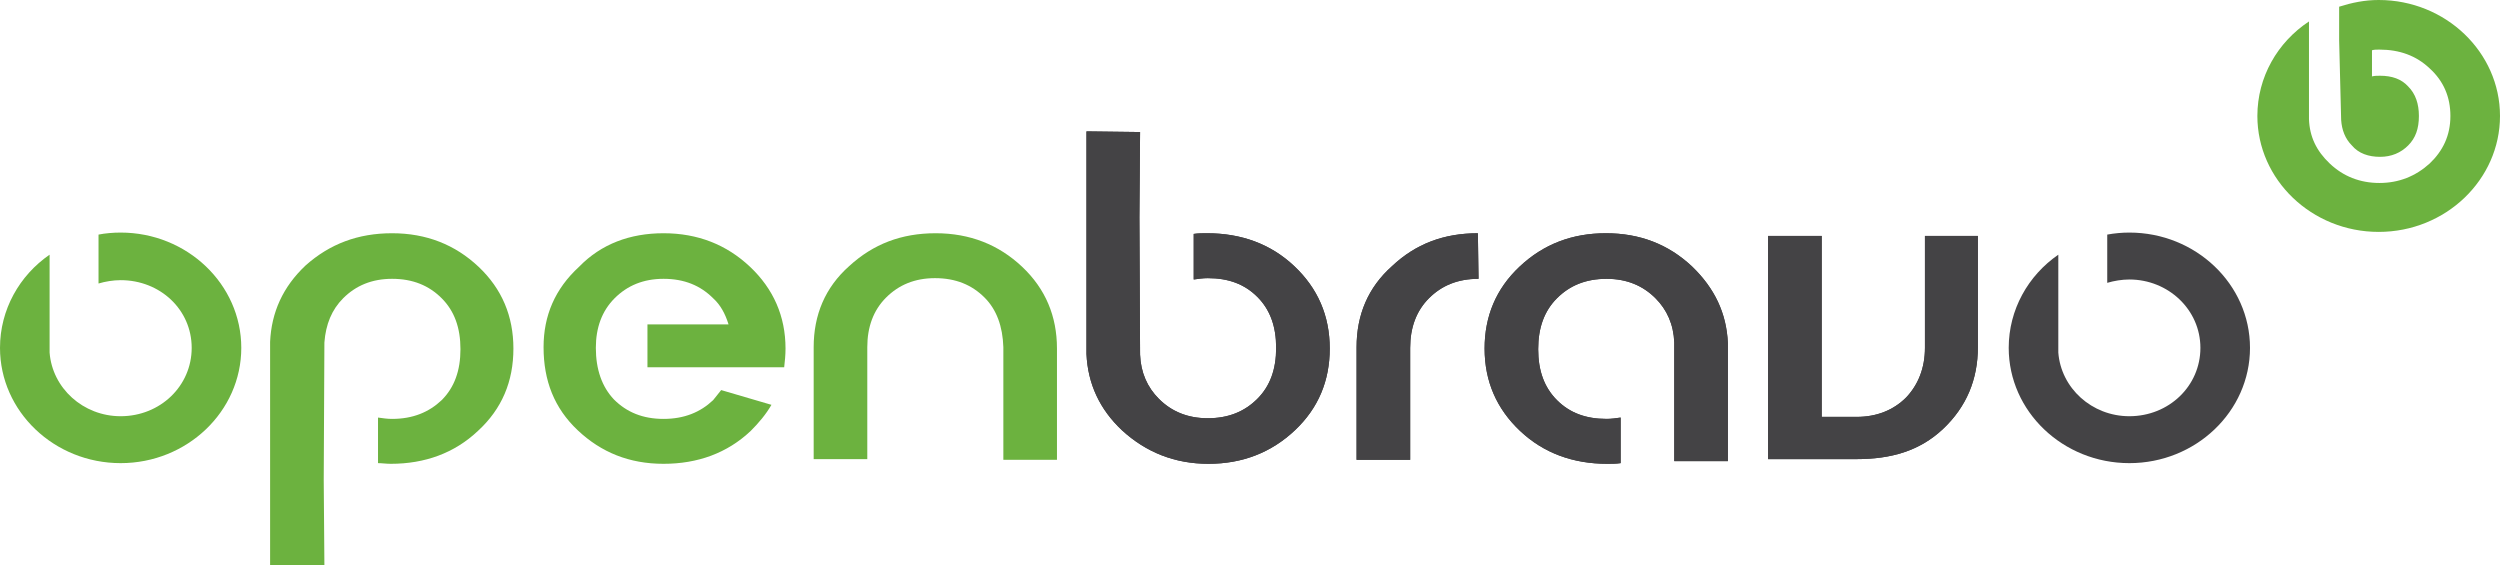
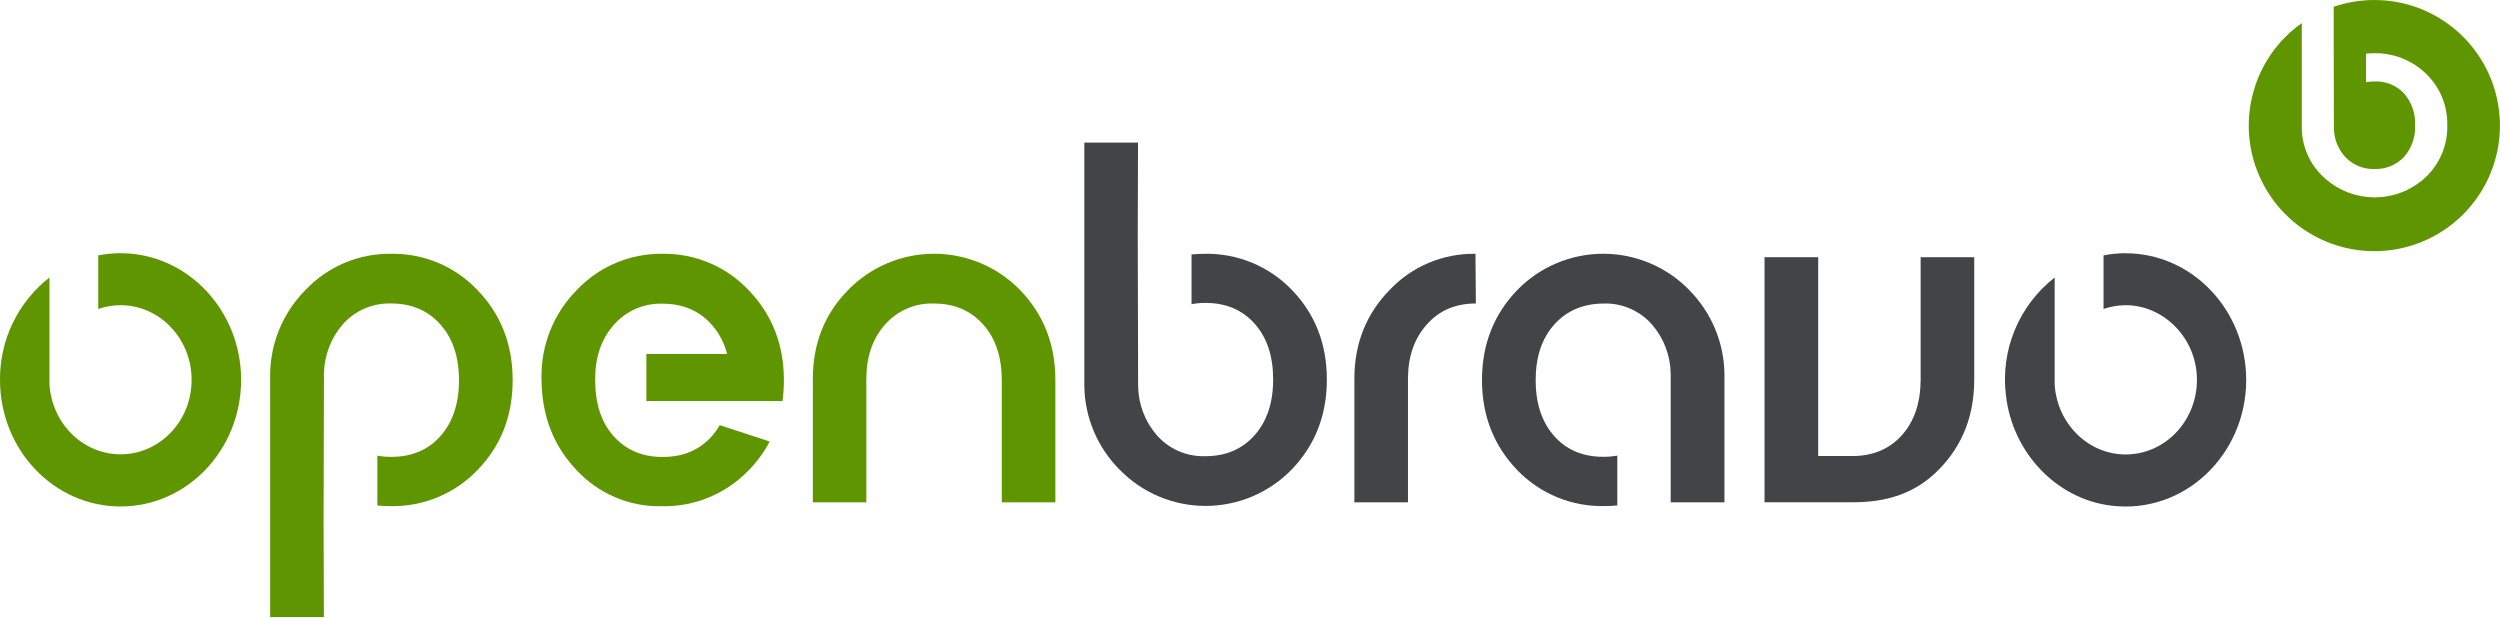
- <svg xmlns="http://www.w3.org/2000/svg" version="1.1" id="OBSVG" x="0px" y="0px" viewBox="0 0 373 84.3" style="enable-background:new 0 0 373 84.3;" xml:space="preserve">
-   <style type="text/css">
- 	.st0{fill:#6CB23F;}
- 	.st1{fill:#444345;}
- </style>
-   <g>
-     <path class="st0" d="M58.5,34.8c5.1,0,9.4,1.7,12.9,5c3.5,3.3,5.2,7.4,5.2,12.2c0,4.9-1.7,9-5.3,12.3c-3.5,3.3-7.9,4.9-13,4.9   c-0.7,0-1.3-0.1-1.9-0.1v-6.8c0.7,0.1,1.4,0.2,2.1,0.2c3.1,0,5.5-1,7.4-2.8c1.9-1.9,2.8-4.4,2.8-7.6c0-3.2-0.9-5.7-2.8-7.6   s-4.3-2.9-7.4-2.9c-3,0-5.4,1-7.3,2.9c-1.7,1.7-2.6,3.9-2.8,6.6l-0.1,20.5l0.1,12.7h-8.1V51.7v-0.7c0.2-4.4,1.9-8.2,5.3-11.4   C49.2,36.4,53.4,34.8,58.5,34.8" />
-     <path class="st0" d="M99,34.8c5.1,0,9.4,1.7,12.9,5c3.5,3.3,5.3,7.4,5.3,12.2c0,1-0.1,1.9-0.2,2.8H96.6v-6.4h12.1   c-0.5-1.6-1.2-2.9-2.3-3.9c-1.9-1.9-4.3-2.9-7.4-2.9c-3,0-5.4,1-7.3,2.9c-1.9,1.9-2.8,4.4-2.8,7.4c0,3.2,0.9,5.8,2.7,7.7   c1.9,1.9,4.3,2.9,7.4,2.9c3.1,0,5.5-1,7.4-2.8c0.4-0.5,0.8-1,1.2-1.5l7.5,2.2c-0.8,1.4-1.9,2.7-3.1,3.9c-3.5,3.3-7.9,4.9-13,4.9   c-5.1,0-9.3-1.7-12.8-5c-3.5-3.3-5.1-7.4-5.1-12.4c0-4.7,1.7-8.7,5.3-12C89.7,36.4,94,34.8,99,34.8" />
-     <path class="st0" d="M139.6,34.8c5.1,0,9.4,1.7,12.9,5c3.5,3.3,5.2,7.4,5.2,12.2v16.6h-8V51.8c-0.1-3.1-1-5.6-2.8-7.4   c-1.9-1.9-4.3-2.9-7.4-2.9c-3,0-5.4,1-7.3,2.9c-1.9,1.9-2.8,4.4-2.8,7.4v14.5v2.2h-8V51.8c0-4.8,1.7-8.9,5.3-12.1   C130.3,36.4,134.5,34.8,139.6,34.8" />
-     <path class="st1" d="M170.1,19.7l-0.1,12.7l0.1,20.5c0.1,2.7,1.1,4.9,2.8,6.6c1.9,1.9,4.3,2.9,7.3,2.9c3.1,0,5.5-1,7.4-2.9   c1.9-1.9,2.8-4.4,2.8-7.6c0-3.2-0.9-5.7-2.8-7.6c-1.9-1.9-4.3-2.8-7.4-2.8c-0.7,0-1.4,0.1-2.1,0.2v-6.8c0.7-0.1,1.3-0.1,2-0.1   c5.1,0,9.5,1.6,13,4.9c3.5,3.3,5.3,7.4,5.3,12.3c0,4.8-1.7,8.9-5.2,12.2c-3.5,3.3-7.8,5-12.9,5c-5,0-9.3-1.7-12.9-5   c-3.3-3.1-5.1-6.9-5.3-11.4v-0.7V19.6L170.1,19.7" />
-     <path class="st1" d="M170.1,19.7l-0.1,12.7l0.1,20.5c0.1,2.7,1.1,4.9,2.8,6.6c1.9,1.9,4.3,2.9,7.3,2.9c3.1,0,5.5-1,7.4-2.9   c1.9-1.9,2.8-4.4,2.8-7.6c0-3.2-0.9-5.7-2.8-7.6c-1.9-1.9-4.3-2.8-7.4-2.8c-0.7,0-1.4,0.1-2.1,0.2v-6.8c0.7-0.1,1.3-0.1,2-0.1   c5.1,0,9.5,1.6,13,4.9c3.5,3.3,5.3,7.4,5.3,12.3c0,4.8-1.7,8.9-5.2,12.2c-3.5,3.3-7.8,5-12.9,5c-5,0-9.3-1.7-12.9-5   c-3.3-3.1-5.1-6.9-5.3-11.4v-0.7V19.6L170.1,19.7" />
-     <path class="st1" d="M239.6,34.8c5,0,9.3,1.6,12.9,5c3.3,3.2,5.1,6.9,5.3,11.4v0.7v16.9h-8V51.1c-0.1-2.7-1.1-4.9-2.8-6.6   c-1.9-1.9-4.3-2.9-7.3-2.9c-3.1,0-5.5,1-7.4,2.9c-1.9,1.9-2.8,4.4-2.8,7.6c0,3.2,0.9,5.7,2.8,7.6s4.3,2.8,7.4,2.8   c0.7,0,1.4-0.1,2.1-0.2v6.8c-0.7,0.1-1.3,0.1-2,0.1c-5.1,0-9.5-1.6-13-4.9c-3.5-3.3-5.3-7.4-5.3-12.3c0-4.8,1.7-8.9,5.2-12.2   C230.3,36.4,234.6,34.8,239.6,34.8" />
-     <path class="st1" d="M239.6,34.8c5,0,9.3,1.6,12.9,5c3.3,3.2,5.1,6.9,5.3,11.4v0.7v16.9h-8V51.1c-0.1-2.7-1.1-4.9-2.8-6.6   c-1.9-1.9-4.3-2.9-7.3-2.9c-3.1,0-5.5,1-7.4,2.9c-1.9,1.9-2.8,4.4-2.8,7.6c0,3.2,0.9,5.7,2.8,7.6s4.3,2.8,7.4,2.8   c0.7,0,1.4-0.1,2.1-0.2v6.8c-0.7,0.1-1.3,0.1-2,0.1c-5.1,0-9.5-1.6-13-4.9c-3.5-3.3-5.3-7.4-5.3-12.3c0-4.8,1.7-8.9,5.2-12.2   C230.3,36.4,234.6,34.8,239.6,34.8" />
-     <path class="st1" d="M220.5,34.8l0.1,6.8c-3.1,0-5.5,1-7.4,2.9c-1.9,1.9-2.8,4.4-2.8,7.4v14.5v2.2h-8V51.8c0-4.8,1.7-8.9,5.3-12.1   C211.2,36.4,215.4,34.8,220.5,34.8" />
-     <path class="st1" d="M220.5,34.8l0.1,6.8c-3.1,0-5.5,1-7.4,2.9c-1.9,1.9-2.8,4.4-2.8,7.4v14.5v2.2h-8V51.8c0-4.8,1.7-8.9,5.3-12.1   C211.2,36.4,215.4,34.8,220.5,34.8" />
-     <path class="st1" d="M295.1,35.2v16.6c0,4.8-1.7,8.9-5.2,12.2c-3.5,3.3-7.8,4.5-12.9,4.5c-5,0-13.2,0-13.2,0V35.2h8v2.2v24.8   c0,0,2.2,0,5.2,0s5.5-1,7.4-2.9c1.8-1.9,2.8-4.4,2.8-7.4V35.2L295.1,35.2" />
-     <path class="st1" d="M295.1,35.2v16.6c0,4.8-1.7,8.9-5.2,12.2c-3.5,3.3-7.8,4.5-12.9,4.5c-5,0-13.2,0-13.2,0V35.2h8v2.2v24.8   c0,0,2.2,0,5.2,0s5.5-1,7.4-2.9c1.8-1.9,2.8-4.4,2.8-7.4V35.2L295.1,35.2" />
-     <path class="st0" d="M18,34.7c9.9,0,18,7.7,18,17.2s-8.1,17.2-18,17.2S0,61.4,0,51.9C0,46.2,2.9,41.1,7.4,38v13.4   c0,0.2,0,0.4,0,0.5c0,0.2,0,0.4,0,0.7c0.4,5.3,5,9.5,10.6,9.5c5.9,0,10.6-4.5,10.6-10.2S23.9,41.8,18,41.8c-1.1,0-2.3,0.2-3.3,0.5   V35C15.7,34.8,16.9,34.7,18,34.7" />
-     <path class="st1" d="M317.7,34.7c9.9,0,18,7.7,18,17.2s-8.1,17.2-18,17.2s-18-7.7-18-17.2c0-5.7,2.9-10.8,7.4-13.9v13.4   c0,0.2,0,0.4,0,0.5c0,0.2,0,0.4,0,0.7c0.4,5.3,5,9.5,10.6,9.5c5.9,0,10.6-4.5,10.6-10.2s-4.8-10.2-10.6-10.2   c-1.1,0-2.3,0.2-3.3,0.5V35C315.5,34.8,316.6,34.7,317.7,34.7" />
-     <path class="st0" d="M354.9,0c10,0,18.1,7.8,18.1,17.3s-8.1,17.3-18.1,17.3c-10,0-18.1-7.8-18.1-17.3c0-5.8,3-11,7.7-14.1v14.6   c0.1,2.6,1.1,4.7,3.1,6.6c2,1.9,4.5,2.9,7.4,2.9s5.4-1,7.5-2.9c2-1.9,3.1-4.2,3.1-7.1c0-2.8-1-5.2-3.1-7.1c-2-1.9-4.5-2.8-7.5-2.8   c-0.4,0-0.8,0-1.1,0.1v3.9c0.4-0.1,0.8-0.1,1.2-0.1c1.8,0,3.2,0.5,4.2,1.6c1.1,1.1,1.6,2.6,1.6,4.4c0,1.9-0.5,3.3-1.6,4.4   c-1.1,1.1-2.5,1.7-4.2,1.7c-1.7,0-3.2-0.5-4.2-1.7c-1-1-1.5-2.3-1.6-3.8L349,6V1C350.9,0.4,352.8,0,354.9,0" />
+ <svg xmlns="http://www.w3.org/2000/svg" viewBox="0 0 738.74 182.36">
+   <defs>
+     <style>.cls-1{fill:#5f9600;}.cls-2{fill:#424548;}</style>
+   </defs>
+   <g id="Capa_2" data-name="Capa 2">
+     <g id="Capa_1-2" data-name="Capa 1">
+       <path class="cls-1" d="M115.63,75A34.09,34.09,0,0,0,90.25,85.71a35.87,35.87,0,0,0-10.42,24.64v72H95.71l-.09-27.49.11-44.52a22.81,22.81,0,0,1,5.48-14.41,18.31,18.31,0,0,1,14.42-6.25q9,0,14.56,6.25c3.61,4.1,5.44,9.57,5.44,16.44s-1.83,12.34-5.44,16.45S121.7,135,115.63,135a22.85,22.85,0,0,1-4.13-.35v14.73c1.26.12,2.54.18,3.85.18a34.63,34.63,0,0,0,25.72-10.64q10.43-10.72,10.42-26.59T141.14,85.78A34.2,34.2,0,0,0,115.63,75" />
+       <path class="cls-1" d="M195.8,75a34.11,34.11,0,0,0-25.38,10.73,36,36,0,0,0-10.41,26q0,16.23,10.2,27a33.31,33.31,0,0,0,25.32,10.86,34.64,34.64,0,0,0,25.72-10.64,36.74,36.74,0,0,0,6.2-8.48l-14.77-4.84a20,20,0,0,1-2.32,3.25c-3.64,4.1-8.48,6.15-14.56,6.15s-10.87-2.08-14.55-6.23-5.38-9.67-5.38-16.74q0-9.86,5.52-16.07a18.3,18.3,0,0,1,14.41-6.25q9,0,14.56,6.25a20.85,20.85,0,0,1,4.5,8.6H191v13.93h40.23a45.74,45.74,0,0,0,.41-6.16q0-15.72-10.34-26.53A34.22,34.22,0,0,0,195.8,75" />
+       <path class="cls-1" d="M301.5,85.78a35.47,35.47,0,0,0-50.9-.07c-7,7.15-10.41,15.82-10.41,26.34v36.39H256V112c0-6.58,1.84-11.93,5.51-16.09A18.37,18.37,0,0,1,276,89.69q9,0,14.56,6.24c3.56,4,5.41,9.42,5.46,16.12v36.39h15.84l0-36.13q0-15.74-10.35-26.53" />
+       <path class="cls-1" d="M35.62,74.82a33.32,33.32,0,0,0-6.59.65V91.3a20,20,0,0,1,6.59-1.11c11.59,0,21,9.88,21,22.06s-9.4,22-21,22c-11.14,0-20.26-9.12-21-20.63q0-.7,0-1.41c0-.43,0-.83,0-1.22V82A38,38,0,0,0,0,112.25c0,20.66,15.94,37.41,35.62,37.41s35.63-16.75,35.63-37.41-16-37.43-35.63-37.43" />
+       <path class="cls-1" d="M701.6,0a37.26,37.26,0,0,0-12,2l0,10.68.06,25.45A12.73,12.73,0,0,0,693,46.37a11.33,11.33,0,0,0,8.66,3.57,11.49,11.49,0,0,0,8.73-3.57A13.31,13.31,0,0,0,713.65,37a13.34,13.34,0,0,0-3.28-9.41,11.33,11.33,0,0,0-8.73-3.52,14.06,14.06,0,0,0-2.48.21V15.84c.75-.07,1.52-.11,2.31-.11a21.39,21.39,0,0,1,15.44,6.08A20.49,20.49,0,0,1,723.16,37,20.51,20.51,0,0,1,717,52.16a22.07,22.07,0,0,1-30.57,0,20,20,0,0,1-6.26-14.07l0-.79,0-30.48A37.11,37.11,0,1,0,701.6,0" />
+       <path class="cls-2" d="M355.93,75a37.12,37.12,0,0,0-3.84.19V89.88a21.82,21.82,0,0,1,4.11-.37q9.1,0,14.56,6.16t5.45,16.45q0,10.29-5.45,16.45c-3.68,4.16-8.52,6.23-14.56,6.23a18.29,18.29,0,0,1-14.4-6.23,22.73,22.73,0,0,1-5.49-14.42l-.11-44.53.08-27.48H320.41v72a35.74,35.74,0,0,0,10.42,24.63,35.47,35.47,0,0,0,50.9-.07q10.35-10.8,10.35-26.51,0-15.87-10.41-26.6A34.77,34.77,0,0,0,355.93,75" />
+       <path class="cls-2" d="M499.17,85.71a35.47,35.47,0,0,0-50.9.07q-10.35,10.8-10.35,26.53t10.41,26.59a34.67,34.67,0,0,0,25.73,10.64c1.32,0,2.59-.06,3.85-.18V134.63a22.93,22.93,0,0,1-4.13.35q-9.11,0-14.54-6.15t-5.46-16.45q0-10.3,5.46-16.44t14.54-6.25a18.31,18.31,0,0,1,14.42,6.25,22.7,22.7,0,0,1,5.48,14.41l0,38.09h15.89V110.35a35.91,35.91,0,0,0-10.42-24.64" />
+       <path class="cls-2" d="M410.6,85.71c-6.94,7.15-10.4,15.82-10.39,26.33v36.4h15.84V112q0-9.86,5.52-16.07c3.68-4.17,8.49-6.25,14.54-6.25L436,75A34.12,34.12,0,0,0,410.6,85.71" />
+       <path class="cls-2" d="M567.54,76v36.41c-.06,6.71-1.9,12.07-5.47,16.11s-8.52,6.23-14.56,6.23H537.27l0-53.89V76H521.41v72.42l26.1,0c10,0,18.53-2.58,25.53-9.78s10.34-16,10.34-26.52V76Z" />
+       <path class="cls-2" d="M628.19,74.82a33.57,33.57,0,0,0-6.6.65V91.3a20.59,20.59,0,0,1,5.61-1.09c11.32-.55,21.28,8.83,21.95,20.71.71,12.78-9,23.37-21,23.37-11.14,0-20.27-9.12-21-20.63q0-.7,0-1.41c0-.43,0-.83,0-1.22V82a38.2,38.2,0,0,0-14.41,34.76c1.89,17,15,30.76,31.22,32.67,21.54,2.56,39.78-15.08,39.78-37.16,0-20.68-16-37.43-35.63-37.43" />
+     </g>
  </g>
</svg>
